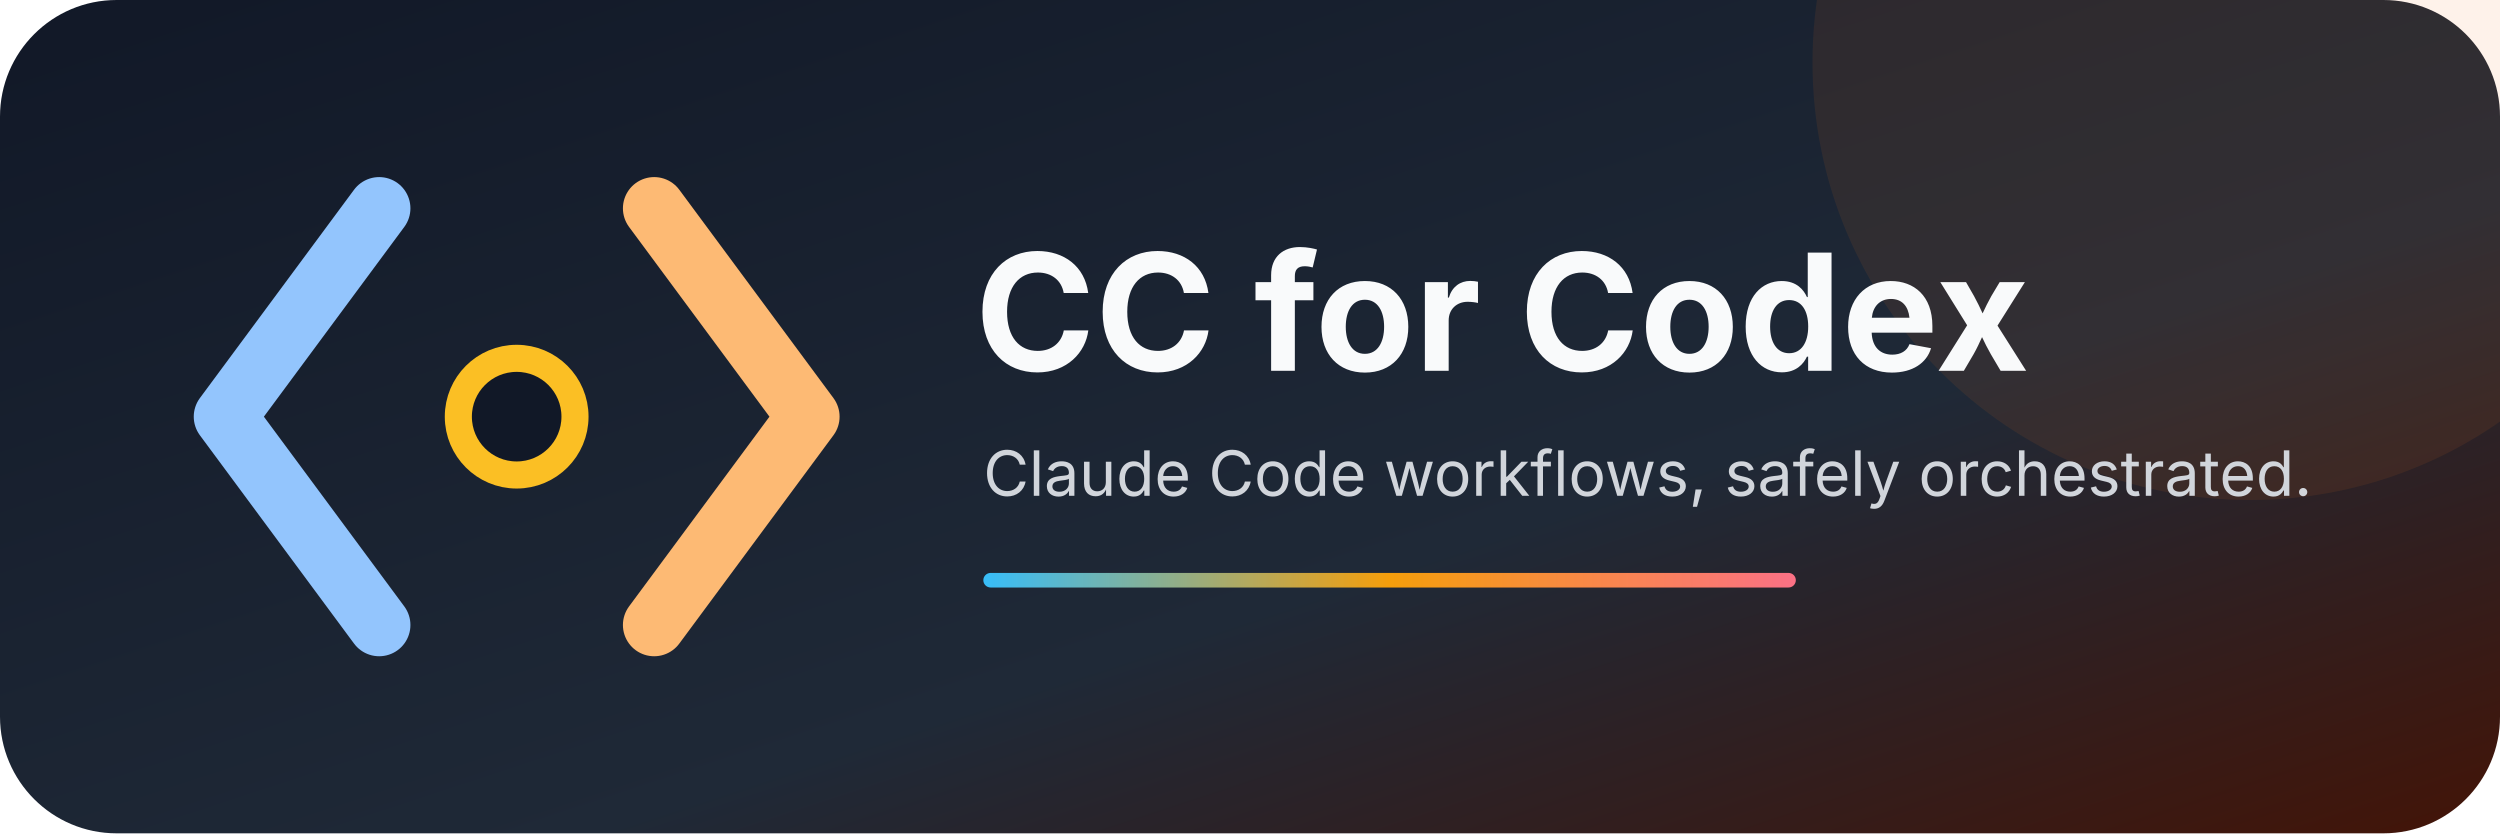
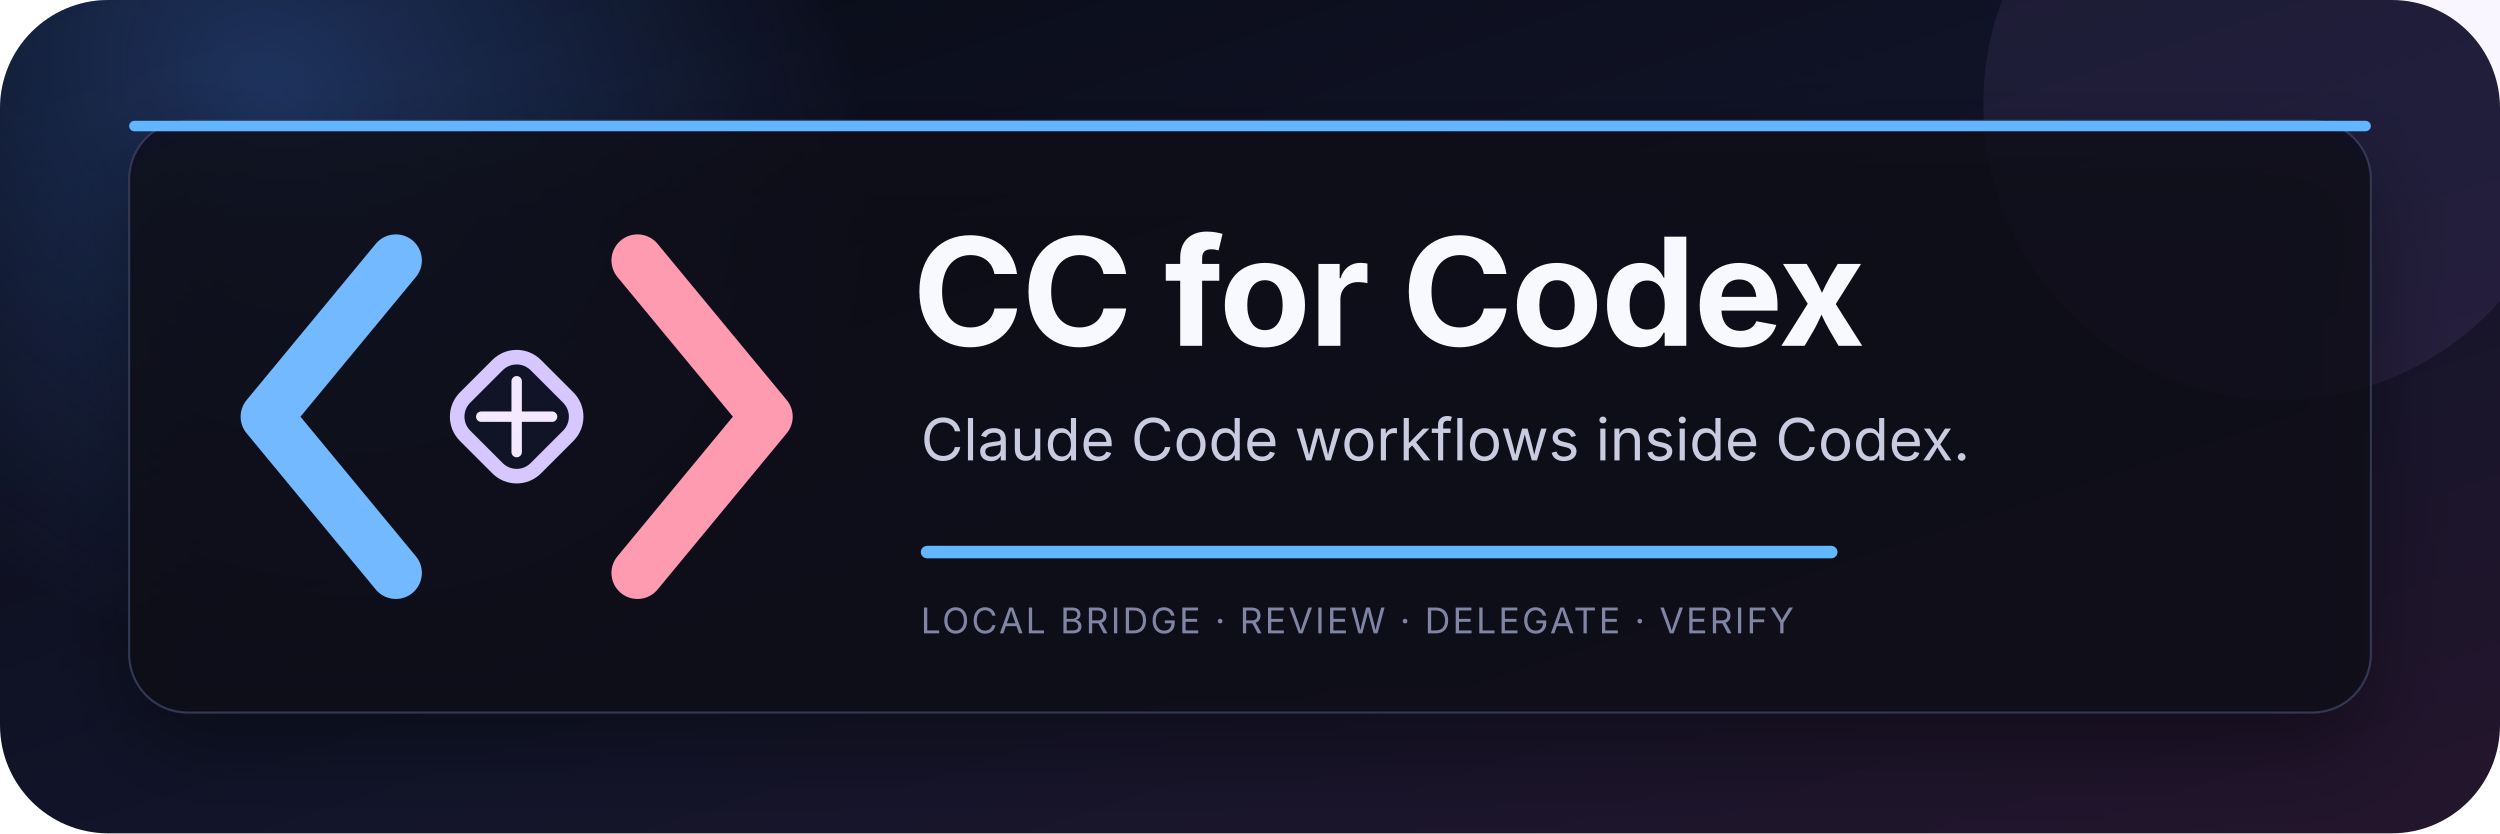
<svg xmlns="http://www.w3.org/2000/svg" width="1200" height="400" viewBox="0 0 1200 400" role="img" aria-labelledby="title desc">
  <defs>
    <linearGradient id="bg" x1="0" y1="0" x2="1" y2="1">
-       <stop stop-color="#111827" />
-       <stop offset="0.62" stop-color="#1F2937" />
-       <stop offset="1" stop-color="#431407" />
+       <stop stop-color="#080A14" />
+       <stop offset=".54" stop-color="#12152A" />
+       <stop offset="1" stop-color="#24152C" />
    </linearGradient>
-     <linearGradient id="line" x1="0" y1="0" x2="1" y2="0">
-       <stop stop-color="#38BDF8" />
-       <stop offset="0.5" stop-color="#F59E0B" />
-       <stop offset="1" stop-color="#FB7185" />
+     <linearGradient id="accent" x1="100" y1="0" x2="1060" y2="0">
+       <stop stop-color="#62B5FF" />
+       <stop offset=".5" stop-color="#9D8BFF" />
+       <stop offset="1" stop-color="#FF8EA6" />
    </linearGradient>
+     <radialGradient id="glow" cx="0" cy="0" r="1" gradientUnits="userSpaceOnUse" gradientTransform="translate(132 44) rotate(44) scale(310 260)">
+       <stop stop-color="#4D8DFF" stop-opacity=".3" />
+       <stop offset="1" stop-color="#4D8DFF" stop-opacity="0" />
+     </radialGradient>
+     <filter id="shadow" x="-30%" y="-30%" width="160%" height="160%">
+       <feDropShadow dx="0" dy="18" stdDeviation="20" flood-color="#000" flood-opacity=".45" />
+     </filter>
+     <filter id="softGlow" x="-100%" y="-100%" width="300%" height="300%">
+       <feGaussianBlur stdDeviation="7" result="blur" />
+       <feMerge>
+         <feMergeNode in="blur" />
+         <feMergeNode in="SourceGraphic" />
+       </feMerge>
+     </filter>
  </defs>
-   <rect width="1200" height="400" rx="56" fill="url(#bg)" />
-   <circle cx="1080" cy="30" r="210" fill="#F97316" opacity="0.09" />
-   <g transform="translate(90 82)" fill="none" stroke-linecap="round" stroke-linejoin="round">
-     <path d="m92 18-74 100 74 100" stroke="#93C5FD" stroke-width="30" />
-     <path d="m224 18 74 100-74 100" stroke="#FDBA74" stroke-width="30" />
-     <path d="M79 118h158" stroke="url(#line)" stroke-width="24" />
-     <circle cx="158" cy="118" r="28" fill="#111827" stroke="#FBBF24" stroke-width="13" />
+   <rect width="1200" height="400" rx="52" fill="url(#bg)" />
+   <rect width="1200" height="400" rx="52" fill="url(#glow)" />
+   <circle cx="1094" cy="50" r="142" fill="#C18CFF" opacity=".08" />
+   <g filter="url(#shadow)">
+     <rect x="62" y="58" width="1076" height="284" rx="28" fill="#0B0D19" fill-opacity=".78" stroke="#343754" />
+     <rect x="62" y="58" width="1076" height="5" rx="2.5" fill="url(#accent)" />
  </g>
-   <g font-family="ui-sans-serif, -apple-system, BlinkMacSystemFont, Segoe UI, sans-serif">
-     <text x="468" y="178" fill="#F9FAFB" font-size="78" font-weight="750">CC for Codex</text>
-     <text x="472" y="238" fill="#D1D5DB" font-size="30">Claude Code workflows, safely orchestrated.</text>
-     <rect x="472" y="275" width="390" height="7" rx="3.5" fill="url(#line)" />
+   <g transform="translate(112 105)" fill="none" stroke-linecap="round" stroke-linejoin="round">
+     <path d="M78 20 16 95l62 75" stroke="#72B9FF" stroke-width="25" />
+     <path d="m194 20 62 75-62 75" stroke="#FF9BB0" stroke-width="25" />
+     <path d="M66 95h142" stroke="url(#accent)" stroke-width="20" filter="url(#softGlow)" />
+     <rect x="112" y="71" width="48" height="48" rx="13" transform="rotate(45 136 95)" fill="#111326" stroke="#D7C7FF" stroke-width="7" />
+     <path d="M136 78v34M119 95h34" stroke="#F5E9FF" stroke-width="5" />
+   </g>
+   <g font-family="ui-sans-serif, -apple-system, BlinkMacSystemFont, 'Segoe UI', sans-serif">
+     <text x="438" y="166" fill="#F8F8FF" font-size="72" font-weight="750" letter-spacing="-.9">CC for Codex</text>
+     <text x="442" y="221" fill="#C9CBE0" font-size="28">Claude Code workflows inside Codex.</text>
+     <rect x="442" y="262" width="440" height="6" rx="3" fill="url(#accent)" />
+     <text x="442" y="304" fill="#8185A5" font-size="17" letter-spacing="1.1">LOCAL BRIDGE  ·  REVIEW  ·  DELEGATE  ·  VERIFY</text>
  </g>
</svg>
